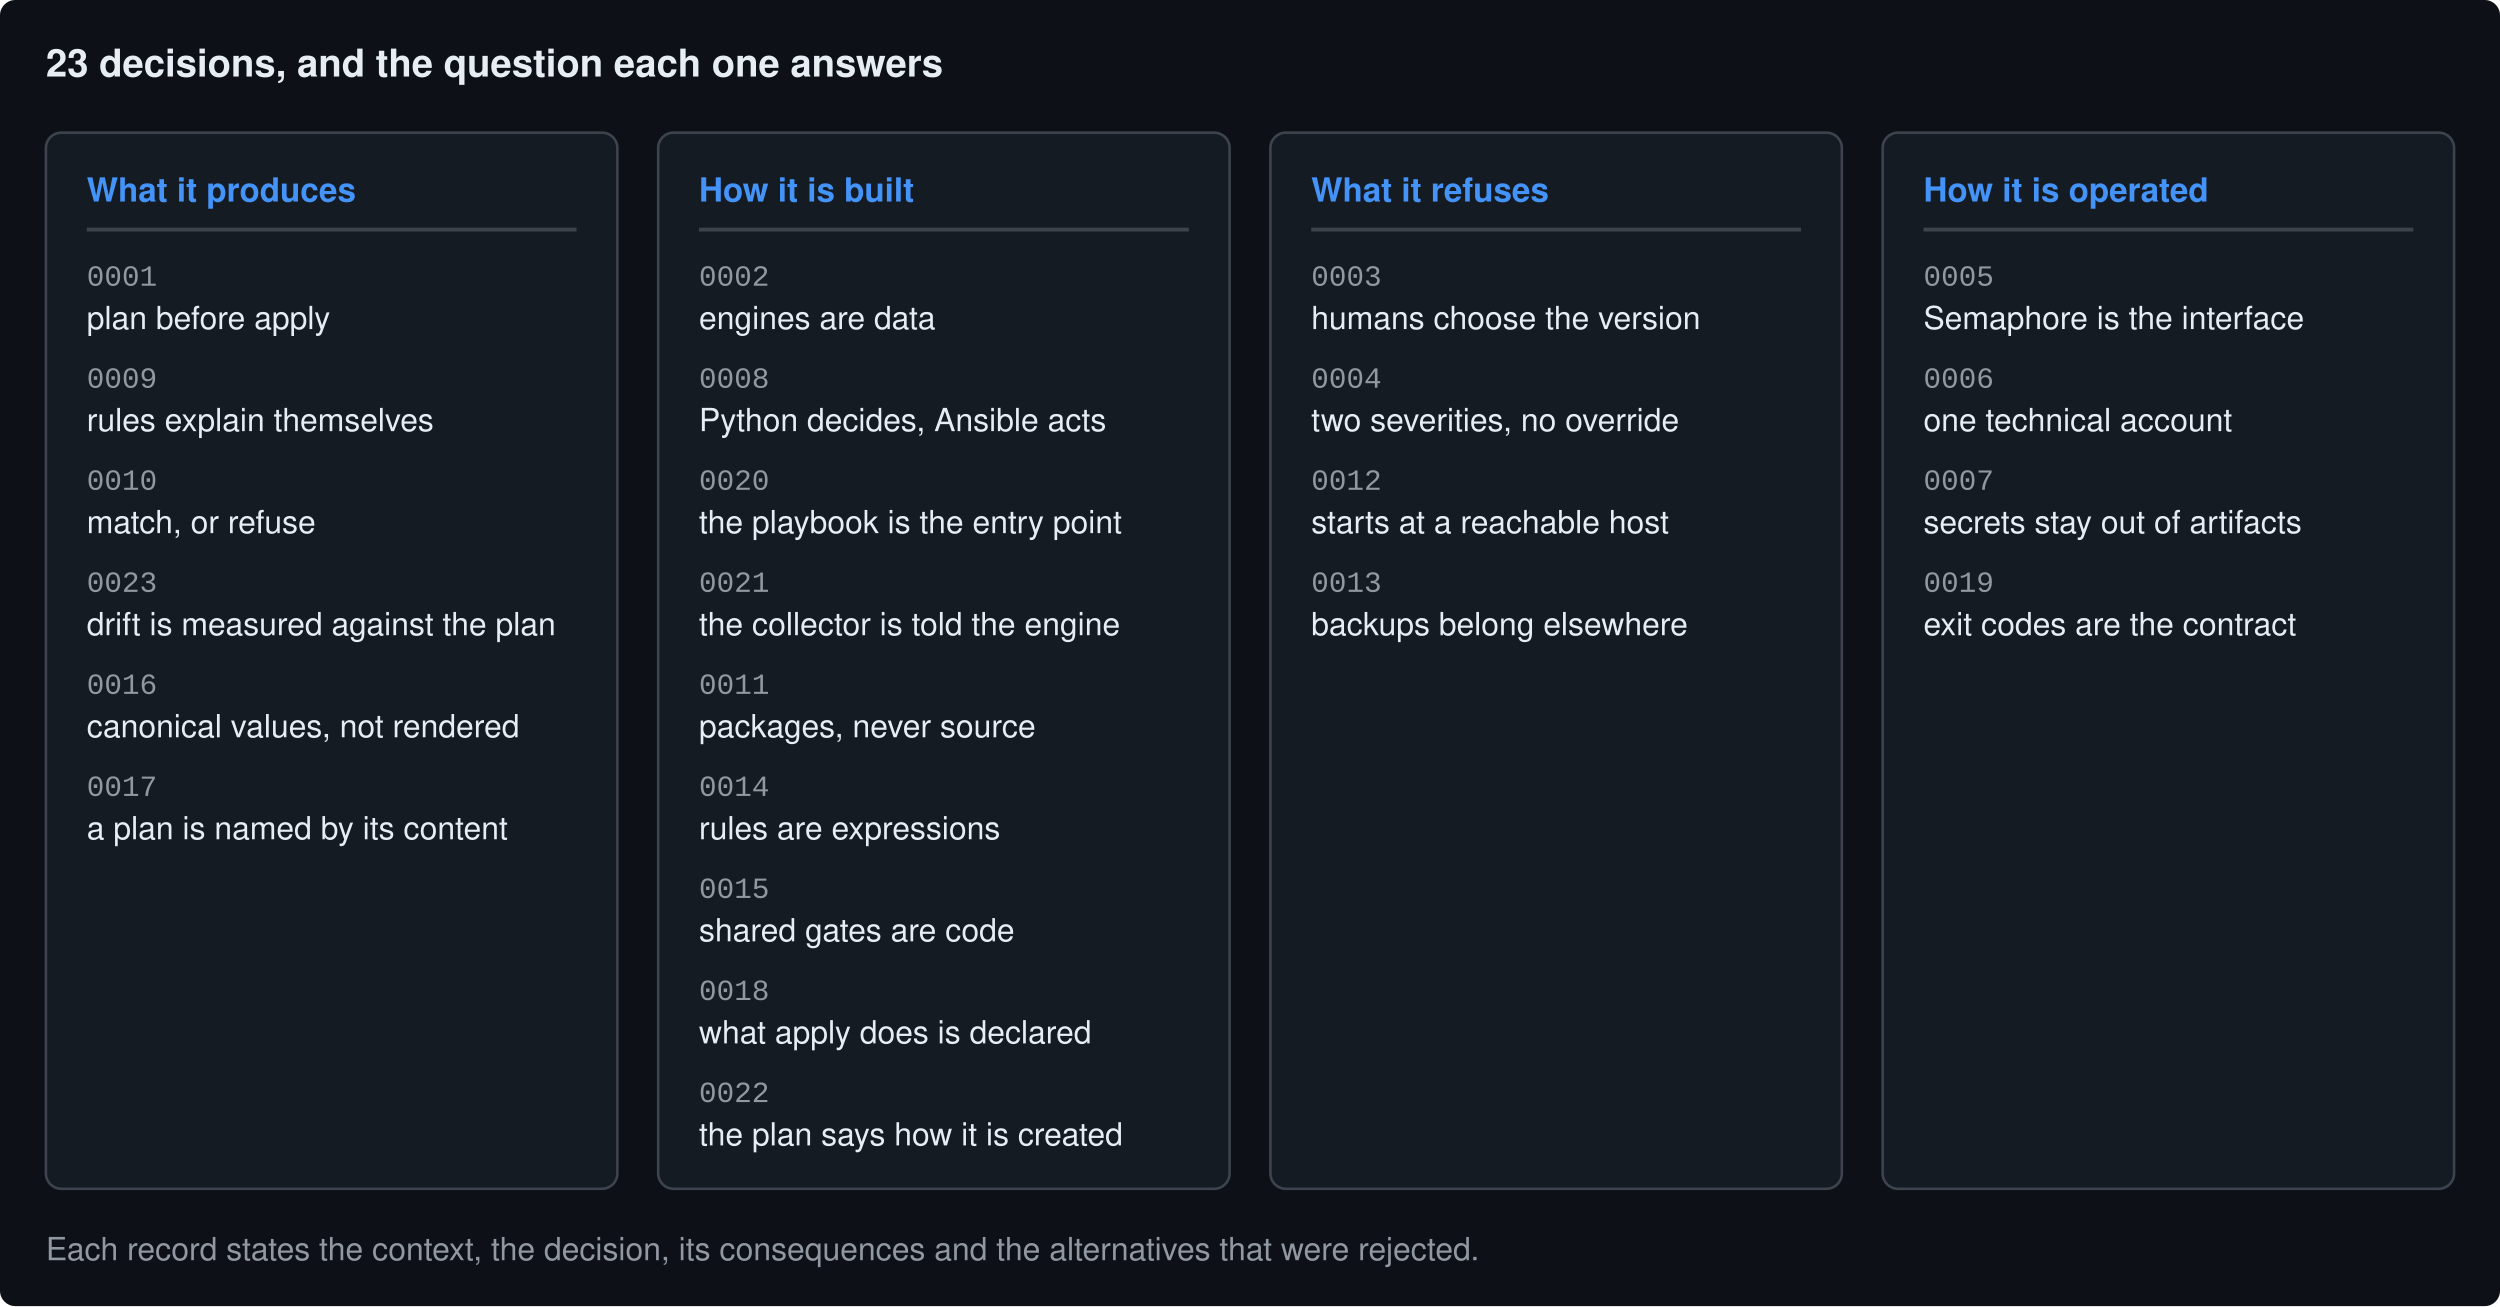
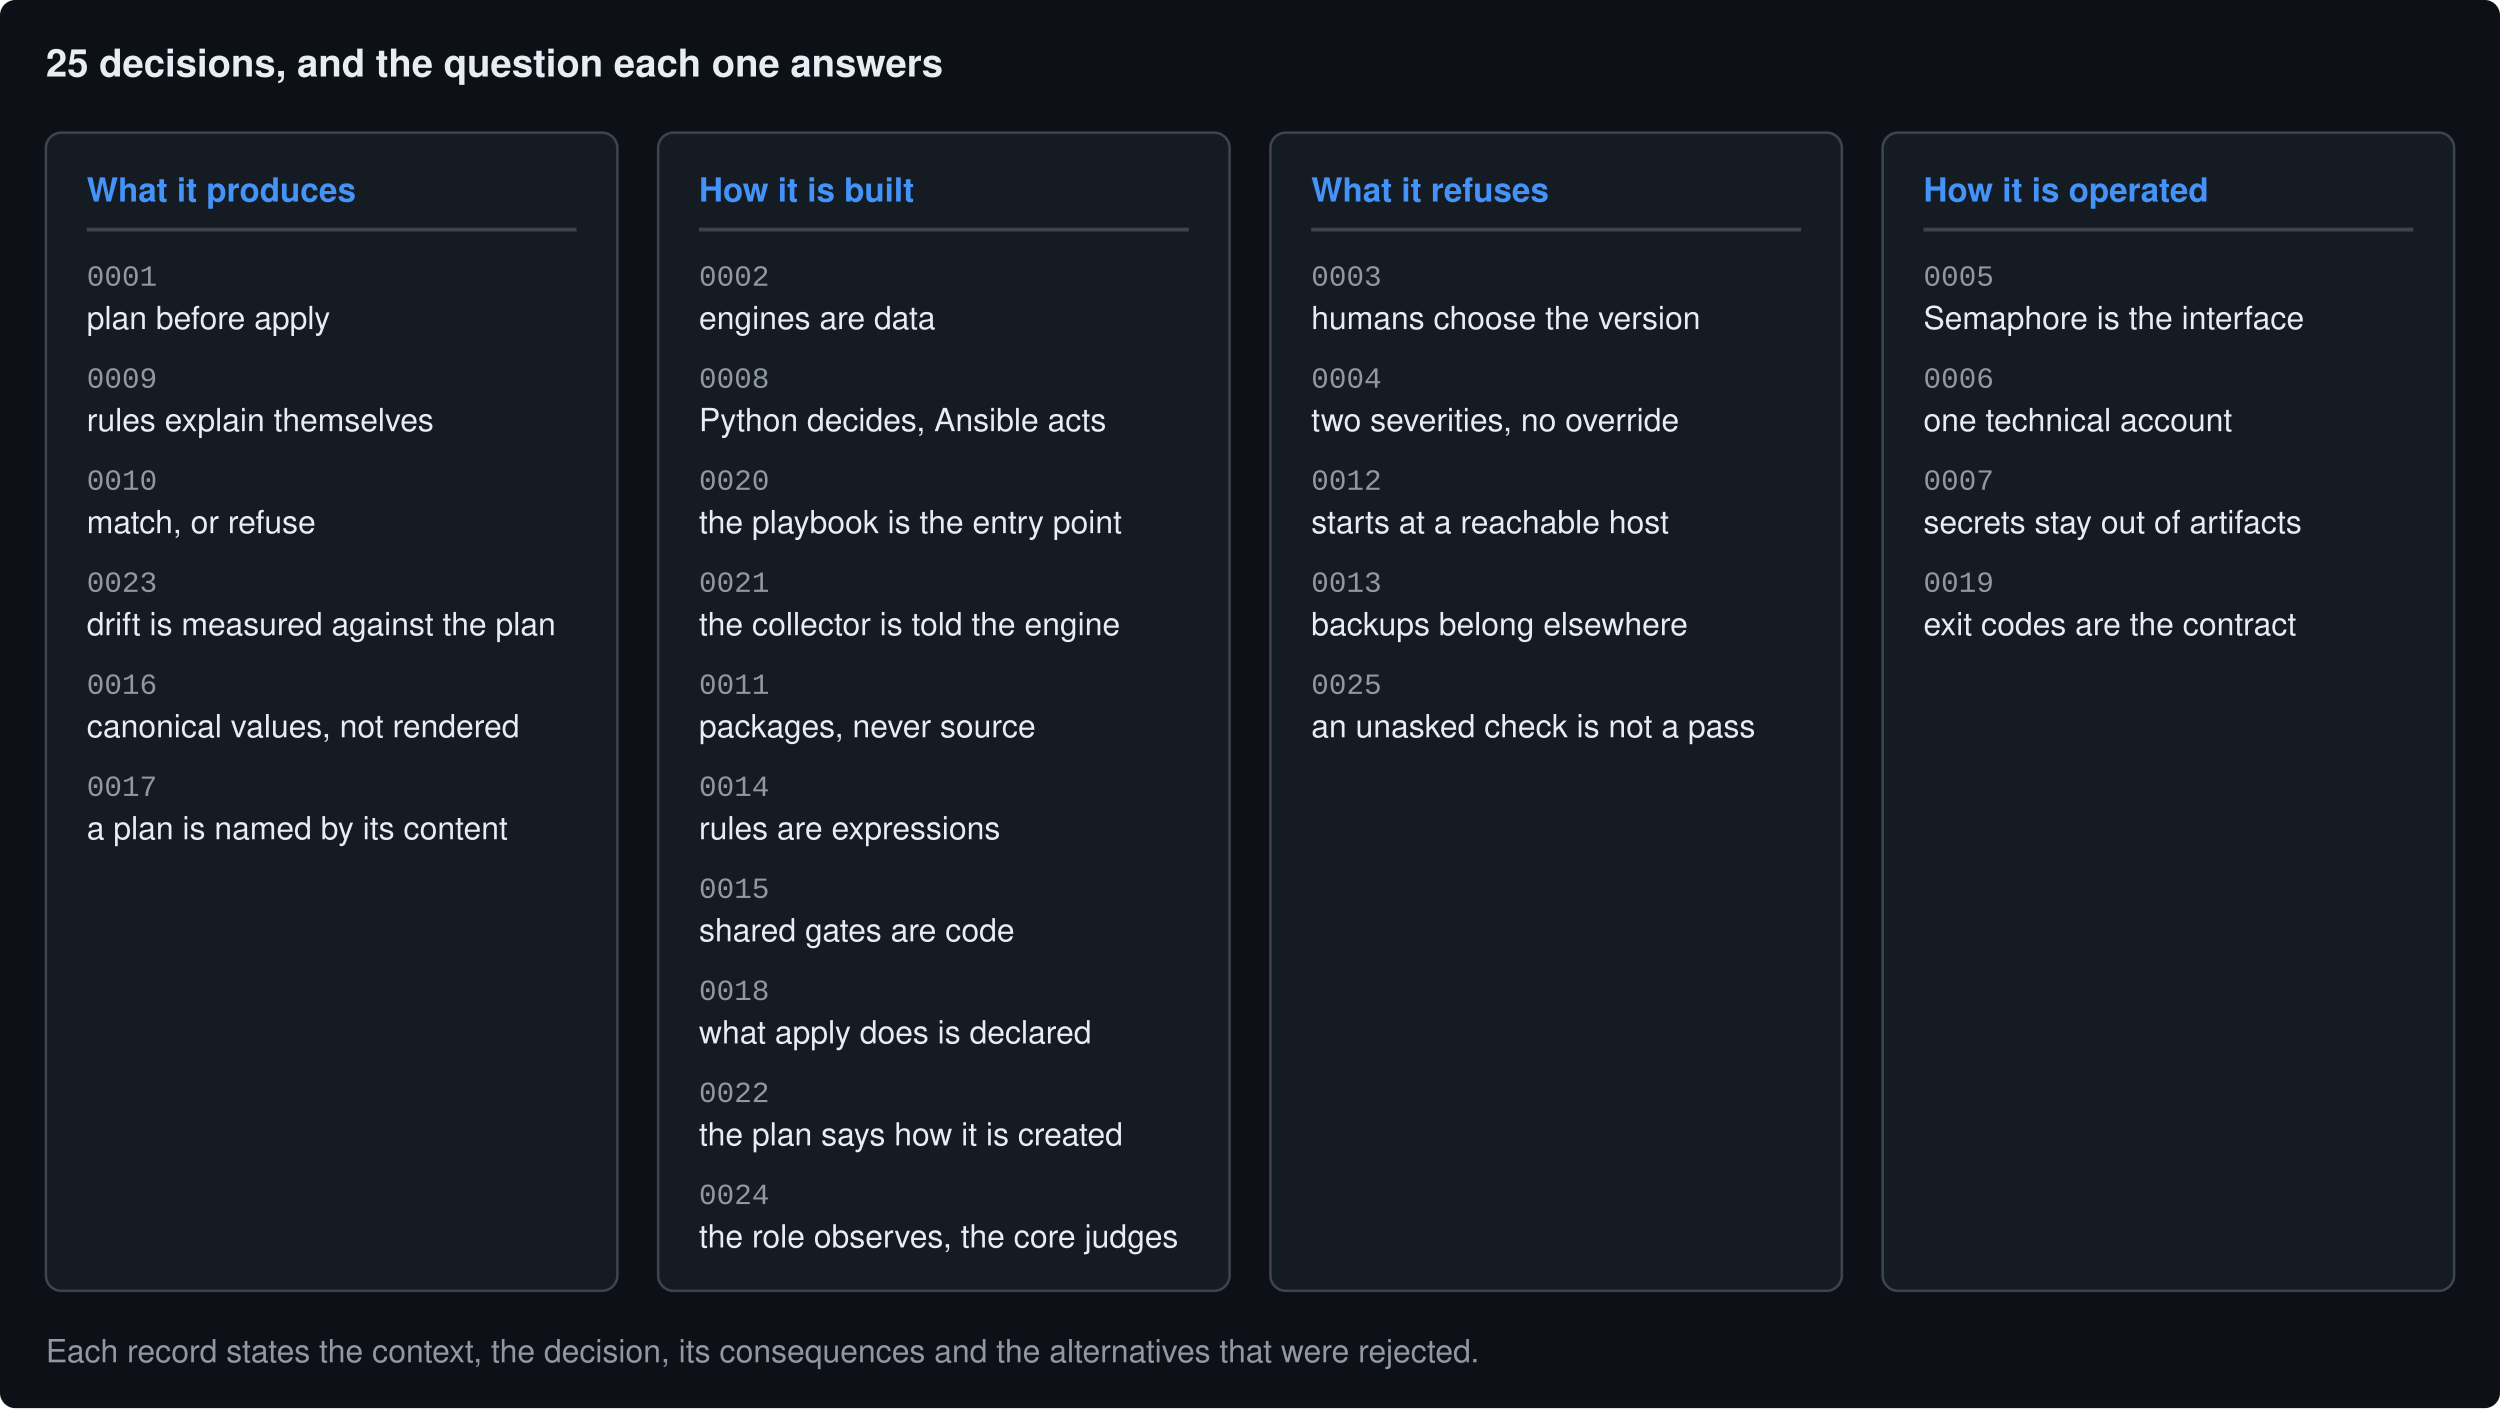
- <svg xmlns="http://www.w3.org/2000/svg" width="980" height="512" viewBox="0 0 980 512" role="img">
+ <svg xmlns="http://www.w3.org/2000/svg" width="980" height="552" viewBox="0 0 980 552" role="img">
  <defs>
    <marker id="arrow" viewBox="0 0 10 10" refX="9" refY="5" markerWidth="6" markerHeight="6" orient="auto">
      <path d="M 0 0 L 10 5 L 0 10 z" fill="context-stroke" />
    </marker>
  </defs>
-   <rect x="0" y="0" width="980" height="512" rx="6" fill="#0d1117" stroke="none" stroke-width="1" />
-   <text x="18.0" y="30" fill="#e6edf3" font-family="-apple-system, BlinkMacSystemFont, 'Segoe UI', Helvetica, Arial, sans-serif" font-size="15" font-weight="600" text-anchor="start" letter-spacing="normal" xml:space="preserve">23 decisions, and the question each one answers</text>
-   <rect x="18.0" y="52.0" width="224.0" height="414.0" rx="6" fill="#151b23" stroke="#3d444d" stroke-width="1" />
+   <rect x="0" y="0" width="980" height="552" rx="6" fill="#0d1117" stroke="none" stroke-width="1" />
+   <text x="18.0" y="30" fill="#e6edf3" font-family="-apple-system, BlinkMacSystemFont, 'Segoe UI', Helvetica, Arial, sans-serif" font-size="15" font-weight="600" text-anchor="start" letter-spacing="normal" xml:space="preserve">25 decisions, and the question each one answers</text>
+   <rect x="18.0" y="52.0" width="224.0" height="454.0" rx="6" fill="#151b23" stroke="#3d444d" stroke-width="1" />
  <text x="34.0" y="79.0" fill="#4493f8" font-family="-apple-system, BlinkMacSystemFont, 'Segoe UI', Helvetica, Arial, sans-serif" font-size="13" font-weight="600" text-anchor="start" letter-spacing="normal" xml:space="preserve">What it produces</text>
  <line x1="34.0" y1="90.0" x2="226.0" y2="90.0" stroke="#3d444d" stroke-width="1.5" />
  <text x="34.0" y="112.0" fill="#9198a1" font-family="ui-monospace, SFMono-Regular, Menlo, Consolas, 'Liberation Mono', monospace" font-size="11.5" font-weight="normal" text-anchor="start" letter-spacing="normal" xml:space="preserve">0001</text>
  <text x="34.0" y="129.0" fill="#e6edf3" font-family="-apple-system, BlinkMacSystemFont, 'Segoe UI', Helvetica, Arial, sans-serif" font-size="12.5" font-weight="normal" text-anchor="start" letter-spacing="normal" xml:space="preserve">plan before apply</text>
  <text x="34.0" y="152.0" fill="#9198a1" font-family="ui-monospace, SFMono-Regular, Menlo, Consolas, 'Liberation Mono', monospace" font-size="11.5" font-weight="normal" text-anchor="start" letter-spacing="normal" xml:space="preserve">0009</text>
  <text x="34.0" y="169.0" fill="#e6edf3" font-family="-apple-system, BlinkMacSystemFont, 'Segoe UI', Helvetica, Arial, sans-serif" font-size="12.5" font-weight="normal" text-anchor="start" letter-spacing="normal" xml:space="preserve">rules explain themselves</text>
  <text x="34.0" y="192.0" fill="#9198a1" font-family="ui-monospace, SFMono-Regular, Menlo, Consolas, 'Liberation Mono', monospace" font-size="11.5" font-weight="normal" text-anchor="start" letter-spacing="normal" xml:space="preserve">0010</text>
  <text x="34.0" y="209.0" fill="#e6edf3" font-family="-apple-system, BlinkMacSystemFont, 'Segoe UI', Helvetica, Arial, sans-serif" font-size="12.5" font-weight="normal" text-anchor="start" letter-spacing="normal" xml:space="preserve">match, or refuse</text>
  <text x="34.0" y="232.0" fill="#9198a1" font-family="ui-monospace, SFMono-Regular, Menlo, Consolas, 'Liberation Mono', monospace" font-size="11.5" font-weight="normal" text-anchor="start" letter-spacing="normal" xml:space="preserve">0023</text>
  <text x="34.0" y="249.0" fill="#e6edf3" font-family="-apple-system, BlinkMacSystemFont, 'Segoe UI', Helvetica, Arial, sans-serif" font-size="12.5" font-weight="normal" text-anchor="start" letter-spacing="normal" xml:space="preserve">drift is measured against the plan</text>
  <text x="34.0" y="272.0" fill="#9198a1" font-family="ui-monospace, SFMono-Regular, Menlo, Consolas, 'Liberation Mono', monospace" font-size="11.5" font-weight="normal" text-anchor="start" letter-spacing="normal" xml:space="preserve">0016</text>
  <text x="34.0" y="289.0" fill="#e6edf3" font-family="-apple-system, BlinkMacSystemFont, 'Segoe UI', Helvetica, Arial, sans-serif" font-size="12.5" font-weight="normal" text-anchor="start" letter-spacing="normal" xml:space="preserve">canonical values, not rendered</text>
  <text x="34.0" y="312.0" fill="#9198a1" font-family="ui-monospace, SFMono-Regular, Menlo, Consolas, 'Liberation Mono', monospace" font-size="11.5" font-weight="normal" text-anchor="start" letter-spacing="normal" xml:space="preserve">0017</text>
  <text x="34.0" y="329.0" fill="#e6edf3" font-family="-apple-system, BlinkMacSystemFont, 'Segoe UI', Helvetica, Arial, sans-serif" font-size="12.5" font-weight="normal" text-anchor="start" letter-spacing="normal" xml:space="preserve">a plan is named by its content</text>
-   <rect x="258.0" y="52.0" width="224.0" height="414.0" rx="6" fill="#151b23" stroke="#3d444d" stroke-width="1" />
+   <rect x="258.0" y="52.0" width="224.0" height="454.0" rx="6" fill="#151b23" stroke="#3d444d" stroke-width="1" />
  <text x="274.0" y="79.0" fill="#4493f8" font-family="-apple-system, BlinkMacSystemFont, 'Segoe UI', Helvetica, Arial, sans-serif" font-size="13" font-weight="600" text-anchor="start" letter-spacing="normal" xml:space="preserve">How it is built</text>
  <line x1="274.0" y1="90.0" x2="466.0" y2="90.0" stroke="#3d444d" stroke-width="1.5" />
  <text x="274.0" y="112.0" fill="#9198a1" font-family="ui-monospace, SFMono-Regular, Menlo, Consolas, 'Liberation Mono', monospace" font-size="11.5" font-weight="normal" text-anchor="start" letter-spacing="normal" xml:space="preserve">0002</text>
  <text x="274.0" y="129.0" fill="#e6edf3" font-family="-apple-system, BlinkMacSystemFont, 'Segoe UI', Helvetica, Arial, sans-serif" font-size="12.5" font-weight="normal" text-anchor="start" letter-spacing="normal" xml:space="preserve">engines are data</text>
  <text x="274.0" y="152.0" fill="#9198a1" font-family="ui-monospace, SFMono-Regular, Menlo, Consolas, 'Liberation Mono', monospace" font-size="11.5" font-weight="normal" text-anchor="start" letter-spacing="normal" xml:space="preserve">0008</text>
  <text x="274.0" y="169.0" fill="#e6edf3" font-family="-apple-system, BlinkMacSystemFont, 'Segoe UI', Helvetica, Arial, sans-serif" font-size="12.5" font-weight="normal" text-anchor="start" letter-spacing="normal" xml:space="preserve">Python decides, Ansible acts</text>
  <text x="274.0" y="192.0" fill="#9198a1" font-family="ui-monospace, SFMono-Regular, Menlo, Consolas, 'Liberation Mono', monospace" font-size="11.5" font-weight="normal" text-anchor="start" letter-spacing="normal" xml:space="preserve">0020</text>
  <text x="274.0" y="209.0" fill="#e6edf3" font-family="-apple-system, BlinkMacSystemFont, 'Segoe UI', Helvetica, Arial, sans-serif" font-size="12.5" font-weight="normal" text-anchor="start" letter-spacing="normal" xml:space="preserve">the playbook is the entry point</text>
  <text x="274.0" y="232.0" fill="#9198a1" font-family="ui-monospace, SFMono-Regular, Menlo, Consolas, 'Liberation Mono', monospace" font-size="11.5" font-weight="normal" text-anchor="start" letter-spacing="normal" xml:space="preserve">0021</text>
  <text x="274.0" y="249.0" fill="#e6edf3" font-family="-apple-system, BlinkMacSystemFont, 'Segoe UI', Helvetica, Arial, sans-serif" font-size="12.5" font-weight="normal" text-anchor="start" letter-spacing="normal" xml:space="preserve">the collector is told the engine</text>
  <text x="274.0" y="272.0" fill="#9198a1" font-family="ui-monospace, SFMono-Regular, Menlo, Consolas, 'Liberation Mono', monospace" font-size="11.5" font-weight="normal" text-anchor="start" letter-spacing="normal" xml:space="preserve">0011</text>
  <text x="274.0" y="289.0" fill="#e6edf3" font-family="-apple-system, BlinkMacSystemFont, 'Segoe UI', Helvetica, Arial, sans-serif" font-size="12.5" font-weight="normal" text-anchor="start" letter-spacing="normal" xml:space="preserve">packages, never source</text>
  <text x="274.0" y="312.0" fill="#9198a1" font-family="ui-monospace, SFMono-Regular, Menlo, Consolas, 'Liberation Mono', monospace" font-size="11.5" font-weight="normal" text-anchor="start" letter-spacing="normal" xml:space="preserve">0014</text>
  <text x="274.0" y="329.0" fill="#e6edf3" font-family="-apple-system, BlinkMacSystemFont, 'Segoe UI', Helvetica, Arial, sans-serif" font-size="12.5" font-weight="normal" text-anchor="start" letter-spacing="normal" xml:space="preserve">rules are expressions</text>
  <text x="274.0" y="352.0" fill="#9198a1" font-family="ui-monospace, SFMono-Regular, Menlo, Consolas, 'Liberation Mono', monospace" font-size="11.5" font-weight="normal" text-anchor="start" letter-spacing="normal" xml:space="preserve">0015</text>
  <text x="274.0" y="369.0" fill="#e6edf3" font-family="-apple-system, BlinkMacSystemFont, 'Segoe UI', Helvetica, Arial, sans-serif" font-size="12.5" font-weight="normal" text-anchor="start" letter-spacing="normal" xml:space="preserve">shared gates are code</text>
  <text x="274.0" y="392.0" fill="#9198a1" font-family="ui-monospace, SFMono-Regular, Menlo, Consolas, 'Liberation Mono', monospace" font-size="11.5" font-weight="normal" text-anchor="start" letter-spacing="normal" xml:space="preserve">0018</text>
  <text x="274.0" y="409.0" fill="#e6edf3" font-family="-apple-system, BlinkMacSystemFont, 'Segoe UI', Helvetica, Arial, sans-serif" font-size="12.5" font-weight="normal" text-anchor="start" letter-spacing="normal" xml:space="preserve">what apply does is declared</text>
  <text x="274.0" y="432.0" fill="#9198a1" font-family="ui-monospace, SFMono-Regular, Menlo, Consolas, 'Liberation Mono', monospace" font-size="11.5" font-weight="normal" text-anchor="start" letter-spacing="normal" xml:space="preserve">0022</text>
  <text x="274.0" y="449.0" fill="#e6edf3" font-family="-apple-system, BlinkMacSystemFont, 'Segoe UI', Helvetica, Arial, sans-serif" font-size="12.5" font-weight="normal" text-anchor="start" letter-spacing="normal" xml:space="preserve">the plan says how it is created</text>
-   <rect x="498.0" y="52.0" width="224.0" height="414.0" rx="6" fill="#151b23" stroke="#3d444d" stroke-width="1" />
+   <text x="274.0" y="472.0" fill="#9198a1" font-family="ui-monospace, SFMono-Regular, Menlo, Consolas, 'Liberation Mono', monospace" font-size="11.5" font-weight="normal" text-anchor="start" letter-spacing="normal" xml:space="preserve">0024</text>
+   <text x="274.0" y="489.0" fill="#e6edf3" font-family="-apple-system, BlinkMacSystemFont, 'Segoe UI', Helvetica, Arial, sans-serif" font-size="12.5" font-weight="normal" text-anchor="start" letter-spacing="normal" xml:space="preserve">the role observes, the core judges</text>
+   <rect x="498.0" y="52.0" width="224.0" height="454.0" rx="6" fill="#151b23" stroke="#3d444d" stroke-width="1" />
  <text x="514.0" y="79.0" fill="#4493f8" font-family="-apple-system, BlinkMacSystemFont, 'Segoe UI', Helvetica, Arial, sans-serif" font-size="13" font-weight="600" text-anchor="start" letter-spacing="normal" xml:space="preserve">What it refuses</text>
  <line x1="514.0" y1="90.0" x2="706.0" y2="90.0" stroke="#3d444d" stroke-width="1.5" />
  <text x="514.0" y="112.0" fill="#9198a1" font-family="ui-monospace, SFMono-Regular, Menlo, Consolas, 'Liberation Mono', monospace" font-size="11.5" font-weight="normal" text-anchor="start" letter-spacing="normal" xml:space="preserve">0003</text>
  <text x="514.0" y="129.0" fill="#e6edf3" font-family="-apple-system, BlinkMacSystemFont, 'Segoe UI', Helvetica, Arial, sans-serif" font-size="12.5" font-weight="normal" text-anchor="start" letter-spacing="normal" xml:space="preserve">humans choose the version</text>
  <text x="514.0" y="152.0" fill="#9198a1" font-family="ui-monospace, SFMono-Regular, Menlo, Consolas, 'Liberation Mono', monospace" font-size="11.5" font-weight="normal" text-anchor="start" letter-spacing="normal" xml:space="preserve">0004</text>
  <text x="514.0" y="169.0" fill="#e6edf3" font-family="-apple-system, BlinkMacSystemFont, 'Segoe UI', Helvetica, Arial, sans-serif" font-size="12.5" font-weight="normal" text-anchor="start" letter-spacing="normal" xml:space="preserve">two severities, no override</text>
  <text x="514.0" y="192.0" fill="#9198a1" font-family="ui-monospace, SFMono-Regular, Menlo, Consolas, 'Liberation Mono', monospace" font-size="11.5" font-weight="normal" text-anchor="start" letter-spacing="normal" xml:space="preserve">0012</text>
  <text x="514.0" y="209.0" fill="#e6edf3" font-family="-apple-system, BlinkMacSystemFont, 'Segoe UI', Helvetica, Arial, sans-serif" font-size="12.5" font-weight="normal" text-anchor="start" letter-spacing="normal" xml:space="preserve">starts at a reachable host</text>
  <text x="514.0" y="232.0" fill="#9198a1" font-family="ui-monospace, SFMono-Regular, Menlo, Consolas, 'Liberation Mono', monospace" font-size="11.5" font-weight="normal" text-anchor="start" letter-spacing="normal" xml:space="preserve">0013</text>
  <text x="514.0" y="249.0" fill="#e6edf3" font-family="-apple-system, BlinkMacSystemFont, 'Segoe UI', Helvetica, Arial, sans-serif" font-size="12.5" font-weight="normal" text-anchor="start" letter-spacing="normal" xml:space="preserve">backups belong elsewhere</text>
-   <rect x="738.0" y="52.0" width="224.0" height="414.0" rx="6" fill="#151b23" stroke="#3d444d" stroke-width="1" />
+   <text x="514.0" y="272.0" fill="#9198a1" font-family="ui-monospace, SFMono-Regular, Menlo, Consolas, 'Liberation Mono', monospace" font-size="11.5" font-weight="normal" text-anchor="start" letter-spacing="normal" xml:space="preserve">0025</text>
+   <text x="514.0" y="289.0" fill="#e6edf3" font-family="-apple-system, BlinkMacSystemFont, 'Segoe UI', Helvetica, Arial, sans-serif" font-size="12.5" font-weight="normal" text-anchor="start" letter-spacing="normal" xml:space="preserve">an unasked check is not a pass</text>
+   <rect x="738.0" y="52.0" width="224.0" height="454.0" rx="6" fill="#151b23" stroke="#3d444d" stroke-width="1" />
  <text x="754.0" y="79.0" fill="#4493f8" font-family="-apple-system, BlinkMacSystemFont, 'Segoe UI', Helvetica, Arial, sans-serif" font-size="13" font-weight="600" text-anchor="start" letter-spacing="normal" xml:space="preserve">How it is operated</text>
  <line x1="754.0" y1="90.0" x2="946.0" y2="90.0" stroke="#3d444d" stroke-width="1.5" />
  <text x="754.0" y="112.0" fill="#9198a1" font-family="ui-monospace, SFMono-Regular, Menlo, Consolas, 'Liberation Mono', monospace" font-size="11.5" font-weight="normal" text-anchor="start" letter-spacing="normal" xml:space="preserve">0005</text>
  <text x="754.0" y="129.0" fill="#e6edf3" font-family="-apple-system, BlinkMacSystemFont, 'Segoe UI', Helvetica, Arial, sans-serif" font-size="12.5" font-weight="normal" text-anchor="start" letter-spacing="normal" xml:space="preserve">Semaphore is the interface</text>
  <text x="754.0" y="152.0" fill="#9198a1" font-family="ui-monospace, SFMono-Regular, Menlo, Consolas, 'Liberation Mono', monospace" font-size="11.5" font-weight="normal" text-anchor="start" letter-spacing="normal" xml:space="preserve">0006</text>
  <text x="754.0" y="169.0" fill="#e6edf3" font-family="-apple-system, BlinkMacSystemFont, 'Segoe UI', Helvetica, Arial, sans-serif" font-size="12.5" font-weight="normal" text-anchor="start" letter-spacing="normal" xml:space="preserve">one technical account</text>
  <text x="754.0" y="192.0" fill="#9198a1" font-family="ui-monospace, SFMono-Regular, Menlo, Consolas, 'Liberation Mono', monospace" font-size="11.5" font-weight="normal" text-anchor="start" letter-spacing="normal" xml:space="preserve">0007</text>
  <text x="754.0" y="209.0" fill="#e6edf3" font-family="-apple-system, BlinkMacSystemFont, 'Segoe UI', Helvetica, Arial, sans-serif" font-size="12.5" font-weight="normal" text-anchor="start" letter-spacing="normal" xml:space="preserve">secrets stay out of artifacts</text>
  <text x="754.0" y="232.0" fill="#9198a1" font-family="ui-monospace, SFMono-Regular, Menlo, Consolas, 'Liberation Mono', monospace" font-size="11.5" font-weight="normal" text-anchor="start" letter-spacing="normal" xml:space="preserve">0019</text>
  <text x="754.0" y="249.0" fill="#e6edf3" font-family="-apple-system, BlinkMacSystemFont, 'Segoe UI', Helvetica, Arial, sans-serif" font-size="12.5" font-weight="normal" text-anchor="start" letter-spacing="normal" xml:space="preserve">exit codes are the contract</text>
-   <text x="18.0" y="494" fill="#9198a1" font-family="-apple-system, BlinkMacSystemFont, 'Segoe UI', Helvetica, Arial, sans-serif" font-size="12.5" font-weight="normal" text-anchor="start" letter-spacing="normal" xml:space="preserve">Each record states the context, the decision, its consequences and the alternatives that were rejected.</text>
+   <text x="18.0" y="534" fill="#9198a1" font-family="-apple-system, BlinkMacSystemFont, 'Segoe UI', Helvetica, Arial, sans-serif" font-size="12.5" font-weight="normal" text-anchor="start" letter-spacing="normal" xml:space="preserve">Each record states the context, the decision, its consequences and the alternatives that were rejected.</text>
</svg>
